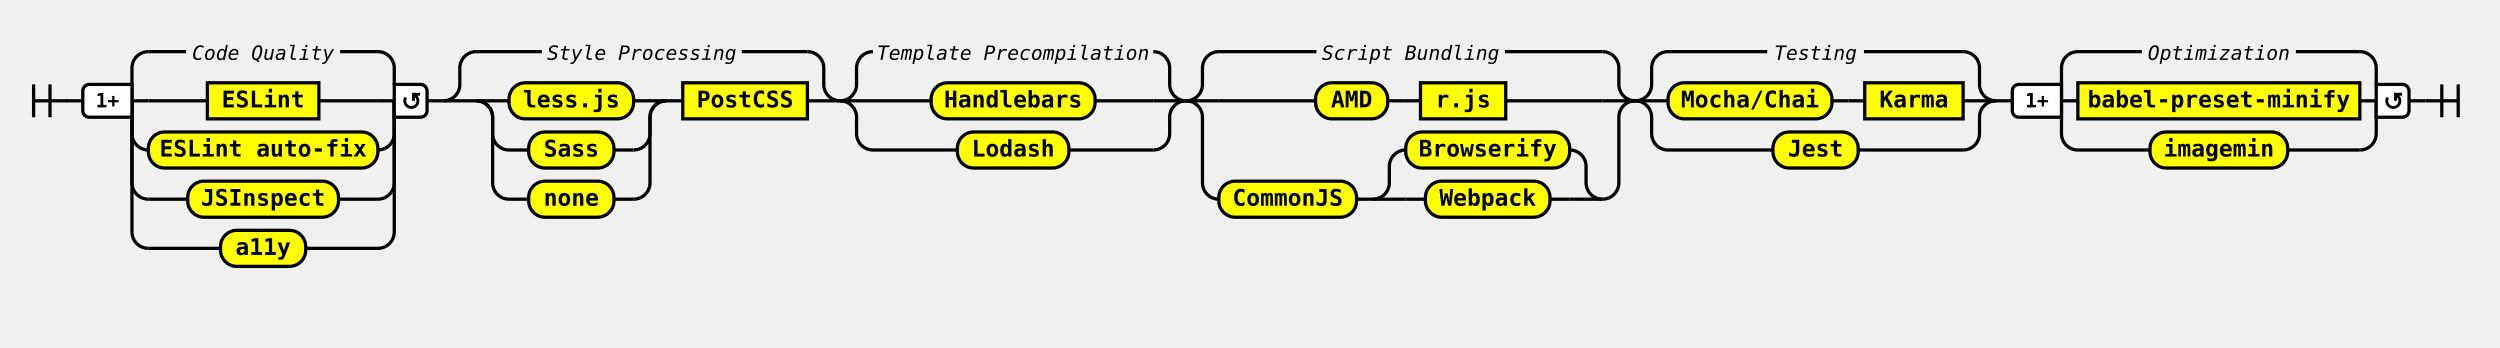
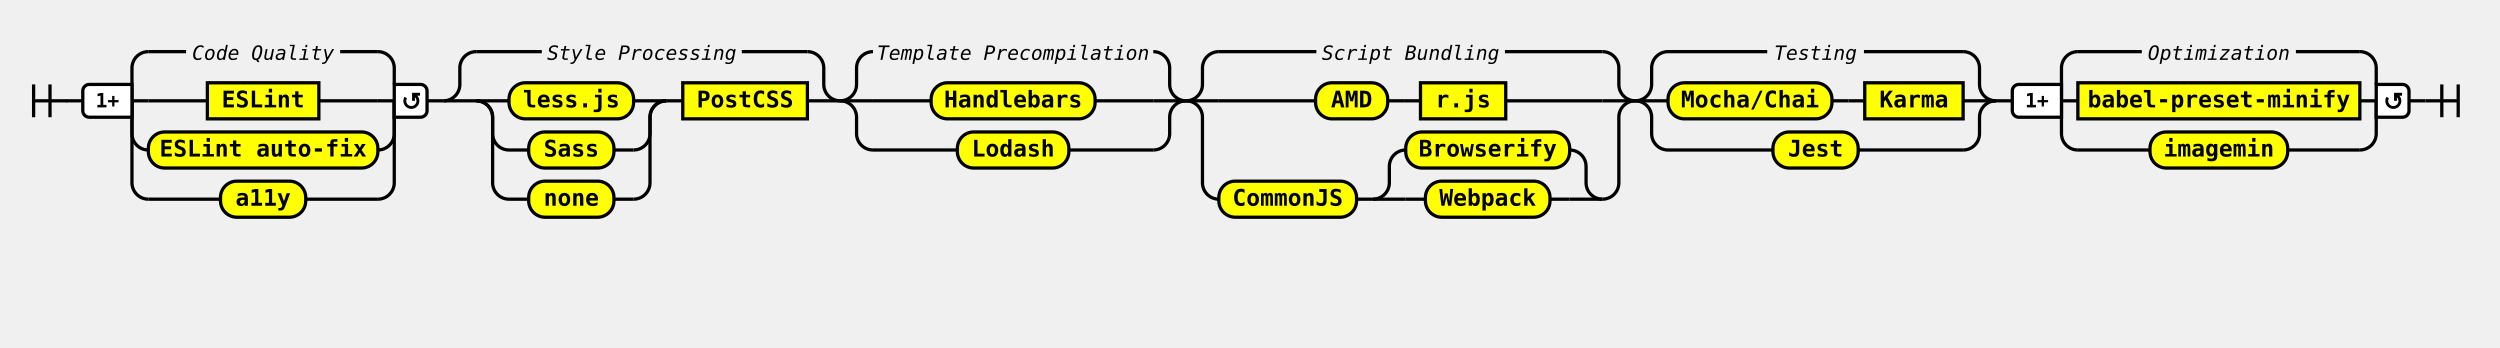
<svg xmlns="http://www.w3.org/2000/svg" class="railroad-diagram" width="1525" height="212" viewBox="0 0 1525 212">
  <style type="text/css">
        
        svg.railroad-diagram {
            background-color: white;
        }
        svg.railroad-diagram path {
            stroke-width: 2;
            stroke: black;
            fill: rgba(0,0,0,0);
        }
        svg.railroad-diagram text {
            font: bold 14px monospace;
            text-anchor: middle;
        }
        svg.railroad-diagram text.diagram-text {
            font-size: 12px;
        }
        svg.railroad-diagram text.diagram-arrow {
            font-size: 16px;
        }
        svg.railroad-diagram text.label {
            text-anchor: start;
        }
        svg.railroad-diagram text.comment {
            font: italic 12px monospace;
        }
        svg.railroad-diagram rect {
            stroke-width: 2;
            stroke: black;
            fill: yellow;
        }
        svg.railroad-diagram path.diagram-text {
            stroke-width: 2;
            stroke: black;
            fill: white;
            cursor: help;
        }
        svg.railroad-diagram g.diagram-text:hover path.diagram-text {
            fill: #eee;
        }

        
    </style>
  <g transform="translate(.5 .5)">
    <path d="M 20 51 v 20 m 10 -20 v 20 m -10 -10 h 20.5" />
    <path d="M40 61h10" />
    <g>
      <path d="M50 61h0" />
      <path d="M260 61h0" />
      <path d="M80 61v-20a10 10 0 0 1 10 -10" />
      <g>
        <path d="M90 31h23" />
        <path d="M207 31h23" />
        <text x="160" y="36" class="comment">Code Quality</text>
      </g>
      <path d="M230 31a10 10 0 0 1 10 10v10" />
      <path d="M80 61h10" />
      <g class="non-terminal">
        <path d="M90 61h36" />
        <path d="M194 61h36" />
        <rect x="126" y="50" width="68" height="22" />
        <text x="160" y="65">ESLint</text>
      </g>
      <path d="M230 61h10" />
      <path d="M80 61v20a10 10 0 0 0 10 10" />
      <g class="terminal">
        <path d="M90 91h0" />
        <path d="M230 91h0" />
        <rect x="90" y="80" width="140" height="22" rx="10" ry="10" />
        <text x="160" y="95">ESLint auto-fix</text>
      </g>
      <path d="M230 91a10 10 0 0 0 10 -10v-20" />
      <path d="M80 61v50a10 10 0 0 0 10 10" />
      <g class="terminal">
-         <path d="M90 121h24" />
-         <path d="M206 121h24" />
-         <rect x="114" y="110" width="92" height="22" rx="10" ry="10" />
-         <text x="160" y="125">JSInspect</text>
+         <path d="M90 121h44" />
+         <path d="M186 121h44" />
+         <rect x="134" y="110" width="52" height="22" rx="10" ry="10" />
+         <text x="160" y="125">a11y</text>
      </g>
      <path d="M230 121a10 10 0 0 0 10 -10v-50" />
-       <path d="M80 61v80a10 10 0 0 0 10 10" />
-       <g class="terminal">
-         <path d="M90 151h44" />
-         <path d="M186 151h44" />
-         <rect x="134" y="140" width="52" height="22" rx="10" ry="10" />
-         <text x="160" y="155">a11y</text>
-       </g>
-       <path d="M230 151a10 10 0 0 0 10 -10v-80" />
      <g class="diagram-text">
        <path d="M 80 51 h -26 a 4 4 0 0 0 -4 4 v 12 a 4 4 0 0 0 4 4 h 26 z" class="diagram-text" />
        <text x="65" y="65" class="diagram-text">1+</text>
        <path d="M 240 51 h 16 a 4 4 0 0 1 4 4 v 12 a 4 4 0 0 1 -4 4 h -16 z" class="diagram-text" />
        <path d="M 247 59 a 4 4 0 1 0 6 -1 m 2.75 -1 h -4 v 4 m 0 -3 h 2" style="stroke-width: 1.75" />
      </g>
    </g>
    <path d="M260 61h10" />
    <g>
      <path d="M270 61h0" />
      <path d="M512 61h0" />
      <path d="M270 61a10 10 0 0 0 10 -10v-10a10 10 0 0 1 10 -10" />
      <g>
        <path d="M290 31h40" />
        <path d="M452 31h40" />
        <text x="391" y="36" class="comment">Style Processing</text>
      </g>
      <path d="M492 31a10 10 0 0 1 10 10v10a10 10 0 0 0 10 10" />
      <path d="M270 61h20" />
      <g>
        <path d="M290 61h0" />
        <path d="M492 61h0" />
        <g>
          <path d="M290 61h0" />
          <path d="M406 61h0" />
          <path d="M290 61h20" />
          <g class="terminal">
            <path d="M310 61h0" />
            <path d="M386 61h0" />
            <rect x="310" y="50" width="76" height="22" rx="10" ry="10" />
            <text x="348" y="65">less.js</text>
          </g>
          <path d="M386 61h20" />
          <path d="M290 61a10 10 0 0 1 10 10v10a10 10 0 0 0 10 10" />
          <g class="terminal">
            <path d="M310 91h12" />
            <path d="M374 91h12" />
            <rect x="322" y="80" width="52" height="22" rx="10" ry="10" />
            <text x="348" y="95">Sass</text>
          </g>
          <path d="M386 91a10 10 0 0 0 10 -10v-10a10 10 0 0 1 10 -10" />
          <path d="M290 61a10 10 0 0 1 10 10v40a10 10 0 0 0 10 10" />
          <g class="terminal">
            <path d="M310 121h12" />
            <path d="M374 121h12" />
            <rect x="322" y="110" width="52" height="22" rx="10" ry="10" />
            <text x="348" y="125">none</text>
          </g>
          <path d="M386 121a10 10 0 0 0 10 -10v-40a10 10 0 0 1 10 -10" />
        </g>
        <path d="M406 61h10" />
        <g class="non-terminal">
          <path d="M416 61h0" />
          <path d="M492 61h0" />
          <rect x="416" y="50" width="76" height="22" />
          <text x="454" y="65">PostCSS</text>
        </g>
      </g>
      <path d="M492 61h20" />
    </g>
    <g>
      <path d="M512 61h0" />
      <path d="M723 61h0" />
      <path d="M512 61a10 10 0 0 0 10 -10v-10a10 10 0 0 1 10 -10" />
      <g>
        <path d="M532 31h0" />
        <path d="M703 31h0" />
        <text x="617.5" y="36" class="comment">Template Precompilation</text>
      </g>
      <path d="M703 31a10 10 0 0 1 10 10v10a10 10 0 0 0 10 10" />
      <path d="M512 61h20" />
      <g class="terminal">
        <path d="M532 61h35.5" />
        <path d="M667.5 61h35.5" />
        <rect x="567.5" y="50" width="100" height="22" rx="10" ry="10" />
        <text x="617.5" y="65">Handlebars</text>
      </g>
      <path d="M703 61h20" />
      <path d="M512 61a10 10 0 0 1 10 10v10a10 10 0 0 0 10 10" />
      <g class="terminal">
        <path d="M532 91h51.5" />
        <path d="M651.5 91h51.5" />
        <rect x="583.5" y="80" width="68" height="22" rx="10" ry="10" />
        <text x="617.5" y="95">Lodash</text>
      </g>
      <path d="M703 91a10 10 0 0 0 10 -10v-10a10 10 0 0 1 10 -10" />
    </g>
    <g>
      <path d="M723 61h0" />
      <path d="M997 61h0" />
      <path d="M723 61a10 10 0 0 0 10 -10v-10a10 10 0 0 1 10 -10" />
      <g>
        <path d="M743 31h59.5" />
        <path d="M917.5 31h59.5" />
        <text x="860" y="36" class="comment">Script Bundling</text>
      </g>
      <path d="M977 31a10 10 0 0 1 10 10v10a10 10 0 0 0 10 10" />
      <path d="M723 61h20" />
      <g>
        <path d="M743 61h59" />
        <path d="M918 61h59" />
        <g class="terminal">
          <path d="M802 61h0" />
          <path d="M846 61h0" />
          <rect x="802" y="50" width="44" height="22" rx="10" ry="10" />
          <text x="824" y="65">AMD</text>
        </g>
        <path d="M846 61h10" />
        <path d="M856 61h10" />
        <g class="non-terminal">
          <path d="M866 61h0" />
          <path d="M918 61h0" />
          <rect x="866" y="50" width="52" height="22" />
          <text x="892" y="65">r.js</text>
        </g>
      </g>
      <path d="M977 61h20" />
      <path d="M723 61a10 10 0 0 1 10 10v40a10 10 0 0 0 10 10" />
      <g>
        <path d="M743 121h0" />
        <path d="M977 121h0" />
        <g class="terminal">
          <path d="M743 121h0" />
          <path d="M827 121h0" />
          <rect x="743" y="110" width="84" height="22" rx="10" ry="10" />
          <text x="785" y="125">CommonJS</text>
        </g>
        <path d="M827 121h10" />
        <g>
          <path d="M837 121h0" />
          <path d="M977 121h0" />
          <path d="M837 121a10 10 0 0 0 10 -10v-10a10 10 0 0 1 10 -10" />
          <g class="terminal">
            <path d="M857 91h0" />
            <path d="M957 91h0" />
            <rect x="857" y="80" width="100" height="22" rx="10" ry="10" />
            <text x="907" y="95">Browserify</text>
          </g>
          <path d="M957 91a10 10 0 0 1 10 10v10a10 10 0 0 0 10 10" />
          <path d="M837 121h20" />
          <g class="terminal">
            <path d="M857 121h12" />
            <path d="M945 121h12" />
            <rect x="869" y="110" width="76" height="22" rx="10" ry="10" />
            <text x="907" y="125">Webpack</text>
          </g>
          <path d="M957 121h20" />
        </g>
      </g>
      <path d="M977 121a10 10 0 0 0 10 -10v-40a10 10 0 0 1 10 -10" />
    </g>
    <g>
      <path d="M997 61h0" />
      <path d="M1217 61h0" />
      <path d="M997 61a10 10 0 0 0 10 -10v-10a10 10 0 0 1 10 -10" />
      <g>
        <path d="M1017 31h60.5" />
        <path d="M1136.5 31h60.5" />
        <text x="1107" y="36" class="comment">Testing</text>
      </g>
      <path d="M1197 31a10 10 0 0 1 10 10v10a10 10 0 0 0 10 10" />
      <path d="M997 61h20" />
      <g>
        <path d="M1017 61h0" />
        <path d="M1197 61h0" />
        <g class="terminal">
          <path d="M1017 61h0" />
          <path d="M1117 61h0" />
          <rect x="1017" y="50" width="100" height="22" rx="10" ry="10" />
          <text x="1067" y="65">Mocha/Chai</text>
        </g>
        <path d="M1117 61h10" />
        <path d="M1127 61h10" />
        <g class="non-terminal">
          <path d="M1137 61h0" />
          <path d="M1197 61h0" />
          <rect x="1137" y="50" width="60" height="22" />
          <text x="1167" y="65">Karma</text>
        </g>
      </g>
      <path d="M1197 61h20" />
      <path d="M997 61a10 10 0 0 1 10 10v10a10 10 0 0 0 10 10" />
      <g class="terminal">
        <path d="M1017 91h64" />
        <path d="M1133 91h64" />
        <rect x="1081" y="80" width="52" height="22" rx="10" ry="10" />
        <text x="1107" y="95">Jest</text>
      </g>
      <path d="M1197 91a10 10 0 0 0 10 -10v-10a10 10 0 0 1 10 -10" />
    </g>
    <path d="M1217 61h10" />
    <g>
      <path d="M1227 61h0" />
      <path d="M1469 61h0" />
      <path d="M1257 61v-20a10 10 0 0 1 10 -10" />
      <g>
        <path d="M1267 31h39" />
        <path d="M1400 31h39" />
        <text x="1353" y="36" class="comment">Optimization</text>
      </g>
      <path d="M1439 31a10 10 0 0 1 10 10v10" />
      <path d="M1257 61h10" />
      <g class="non-terminal">
        <path d="M1267 61h0" />
        <path d="M1439 61h0" />
        <rect x="1267" y="50" width="172" height="22" />
        <text x="1353" y="65">babel-preset-minify</text>
      </g>
      <path d="M1439 61h10" />
      <path d="M1257 61v20a10 10 0 0 0 10 10" />
      <g class="terminal">
        <path d="M1267 91h44" />
        <path d="M1395 91h44" />
        <rect x="1311" y="80" width="84" height="22" rx="10" ry="10" />
        <text x="1353" y="95">imagemin</text>
      </g>
      <path d="M1439 91a10 10 0 0 0 10 -10v-20" />
      <g class="diagram-text">
        <path d="M 1257 51 h -26 a 4 4 0 0 0 -4 4 v 12 a 4 4 0 0 0 4 4 h 26 z" class="diagram-text" />
        <text x="1242" y="65" class="diagram-text">1+</text>
        <path d="M 1449 51 h 16 a 4 4 0 0 1 4 4 v 12 a 4 4 0 0 1 -4 4 h -16 z" class="diagram-text" />
        <path d="M 1456 59 a 4 4 0 1 0 6 -1 m 2.75 -1 h -4 v 4 m 0 -3 h 2" style="stroke-width: 1.75" />
      </g>
    </g>
    <path d="M1469 61h10" />
    <path d="M 1479 61 h 20 m -10 -10 v 20 m 10 -20 v 20" />
  </g>
</svg>
